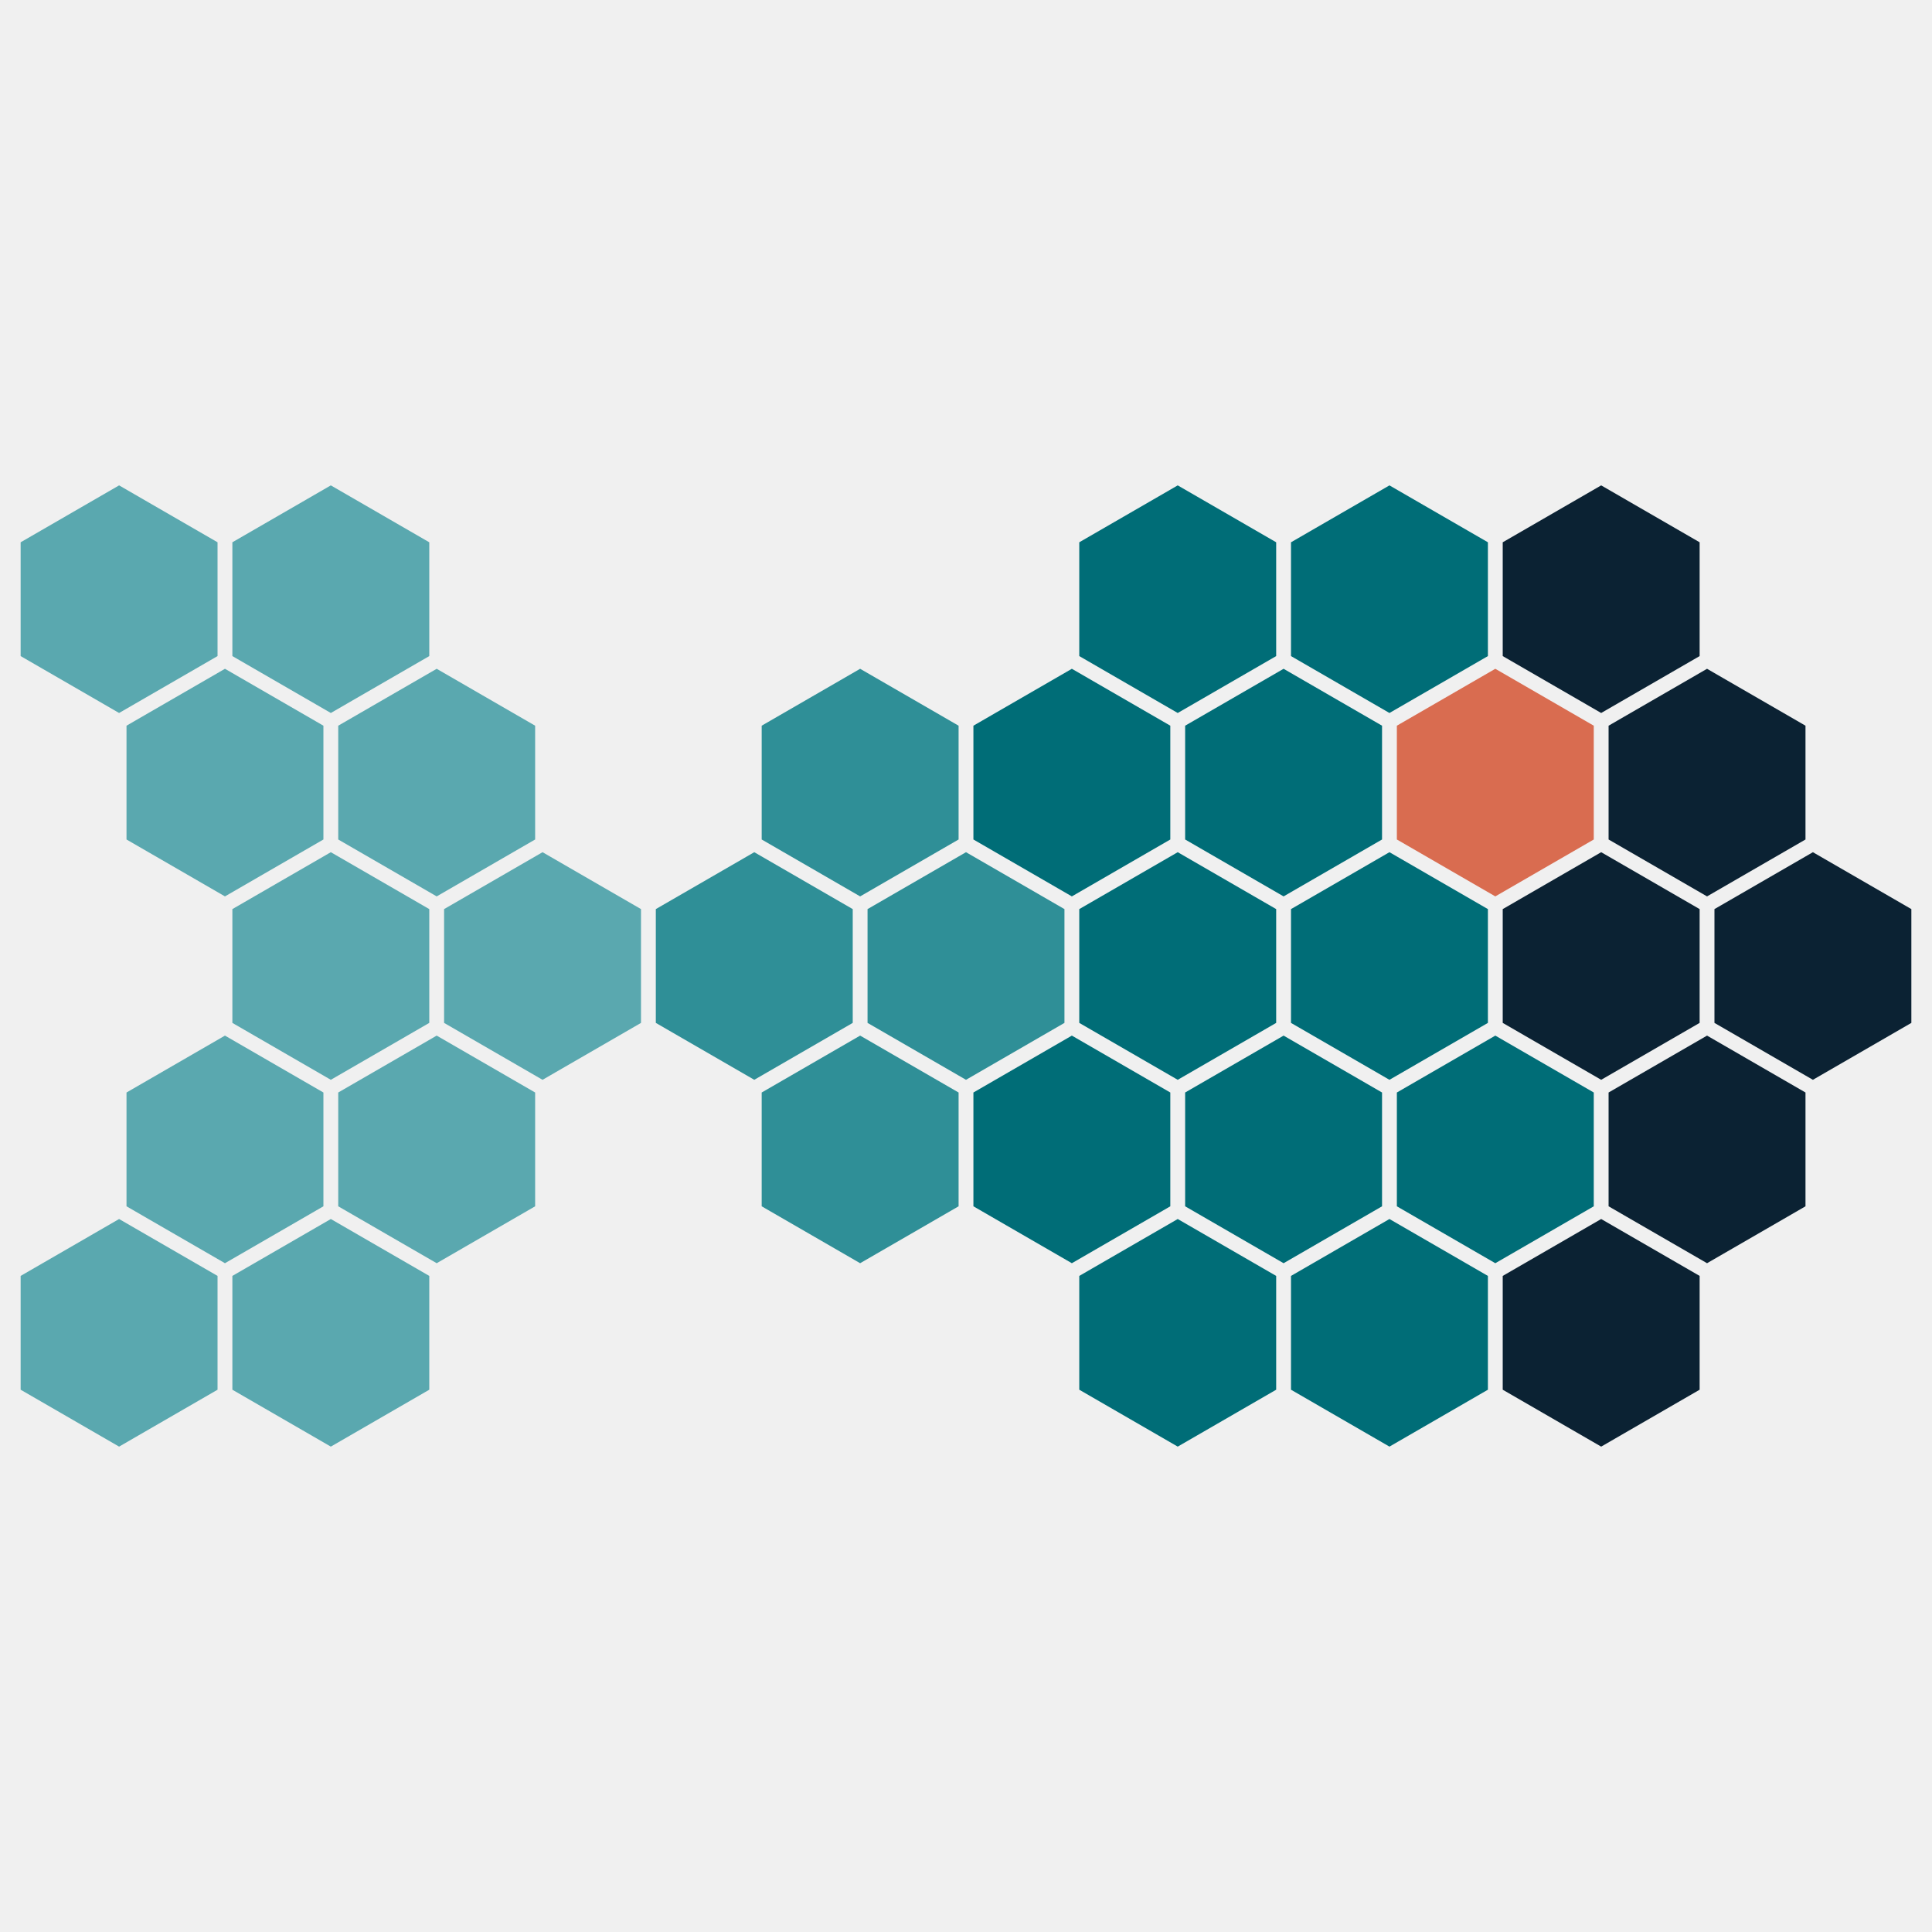
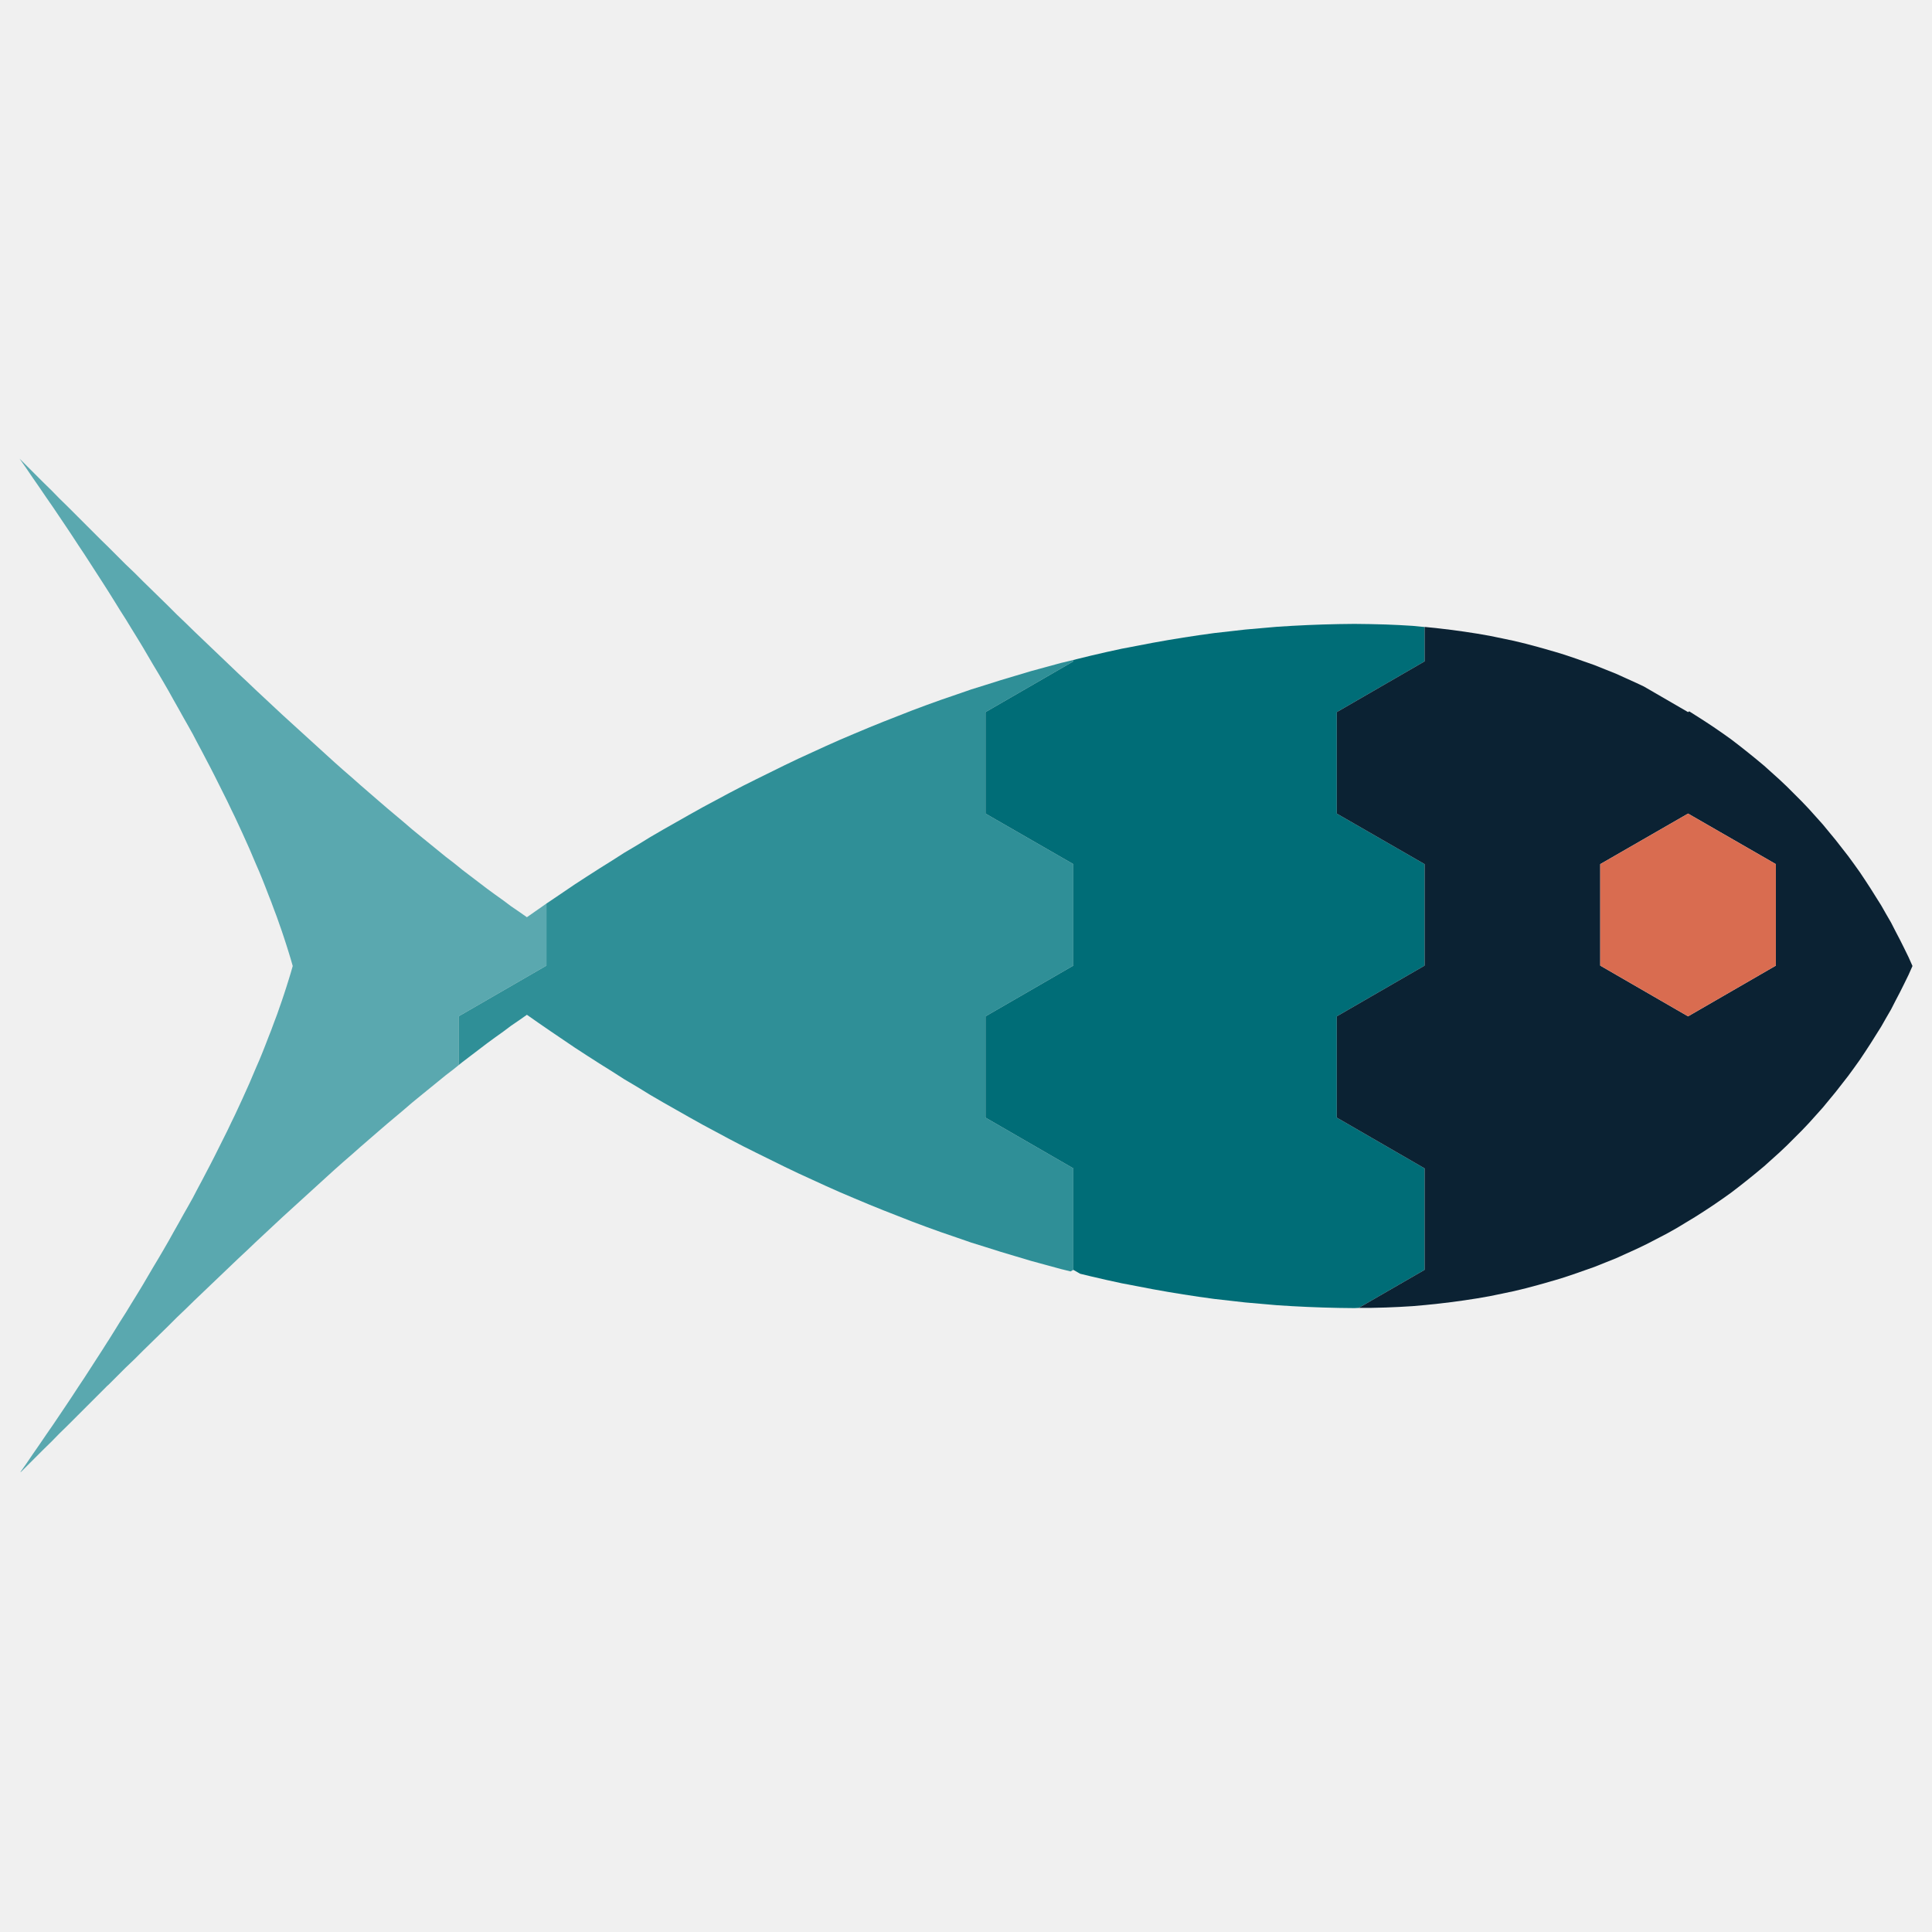
- <svg xmlns="http://www.w3.org/2000/svg" viewBox="-0.5 -4.5 73 73">
-   <style>
-     .c1 { fill: #5aa8af }
-     .c2 { fill: #2f8f97 }
-     .c3 { fill: #006d77 }
-     .c4 { fill: #0b2233 }
-     .eye { fill: #d96c50 }
-     @media (prefers-color-scheme: dark) {
-       .c1 { fill: #5aa8af }
-       .c2 { fill: #7fbfc5 }
-       .c3 { fill: #b5e0e3 }
-       .c4 { fill: #ffffff }
-       .eye { fill: #e69f8d }
-     }
-   </style>
-   <path class="c1" d="M20 27.70l3.72 2.15v4.3l-3.72 2.15-3.72-2.15v-4.3zM16 20.77l3.72 2.15v4.3l-3.72 2.15-3.72-2.15v-4.3zM16 34.63l3.72 2.15v4.3l-3.72 2.15-3.72-2.15v-4.3zM8 20.77l3.72 2.15v4.3l-3.72 2.15-3.72-2.15v-4.3zM8 34.63l3.72 2.15v4.3l-3.72 2.15-3.72-2.15v-4.3zM12 13.84l3.72 2.15v4.3l-3.72 2.15-3.72-2.15v-4.3zM12 41.56l3.72 2.15v4.3l-3.72 2.15-3.72-2.15v-4.3zM4 13.84l3.72 2.15v4.3l-3.72 2.15-3.72-2.15v-4.3zM4 41.56l3.72 2.15v4.3l-3.72 2.15-3.72-2.15v-4.3zM12 27.70l3.72 2.15v4.3l-3.72 2.15-3.72-2.15v-4.3z" />
-   <path class="c2" d="M28 27.70l3.72 2.15v4.3l-3.72 2.15-3.72-2.15v-4.3zM36 27.70l3.72 2.15v4.3l-3.72 2.15-3.72-2.15v-4.3zM32 20.77l3.72 2.15v4.3l-3.72 2.15-3.72-2.15v-4.3zM32 34.63l3.72 2.15v4.3l-3.72 2.15-3.72-2.15v-4.3z" />
-   <path class="c3" d="M44 27.70l3.72 2.15v4.3l-3.72 2.15-3.72-2.15v-4.3zM52 27.70l3.72 2.15v4.3l-3.72 2.15-3.72-2.15v-4.3zM40 20.77l3.72 2.15v4.3l-3.72 2.15-3.72-2.15v-4.3zM48 20.77l3.72 2.15v4.3l-3.72 2.15-3.72-2.15v-4.3zM40 34.63l3.72 2.15v4.3l-3.72 2.15-3.72-2.15v-4.3zM48 34.63l3.72 2.15v4.3l-3.72 2.15-3.72-2.15v-4.3zM56 34.63l3.72 2.15v4.3l-3.72 2.15-3.72-2.15v-4.3zM44 13.84l3.72 2.15v4.3l-3.72 2.15-3.72-2.15v-4.3zM52 13.84l3.72 2.15v4.3l-3.72 2.15-3.72-2.15v-4.3zM44 41.56l3.72 2.15v4.3l-3.72 2.15-3.72-2.15v-4.3zM52 41.56l3.72 2.15v4.3l-3.72 2.15-3.72-2.15v-4.3z" />
-   <path class="c4" d="M60 27.70l3.72 2.15v4.3l-3.72 2.15-3.72-2.15v-4.3zM68 27.70l3.72 2.15v4.3l-3.72 2.15-3.72-2.15v-4.3zM64 20.77l3.72 2.15v4.3l-3.72 2.15-3.72-2.15v-4.3zM64 34.63l3.72 2.15v4.3l-3.72 2.15-3.72-2.15v-4.3zM60 13.84l3.72 2.15v4.3l-3.72 2.15-3.72-2.15v-4.3zM60 41.56l3.72 2.15v4.3l-3.72 2.15-3.72-2.15v-4.3z" />
-   <path class="eye" d="M56 20.77l3.72 2.15v4.3l-3.72 2.15-3.72-2.15v-4.3z" />
+ <svg xmlns="http://www.w3.org/2000/svg" viewBox="1.00 -21.50 99.00 99.00">
+   <style>.c0{fill:#5aa8af} .c1{fill:#2f8f97} .c2{fill:#006d77} .c3{fill:#0b2233} .c4{fill:#d96c50} @media (prefers-color-scheme: dark){.c0{fill:#5aa8af} .c1{fill:#7fbfc5} .c2{fill:#b5e0e3} .c3{fill:#ffffff} .c4{fill:#e69f8d}}</style>
+   <path class="c0" d="M29 27.98 29 24.8 28.6 25.08 28 25.5 27.6 25.22 27.19 24.94 26.79 24.64 26.37 24.34 25.96 24.04 25.54 23.72 25.12 23.4 24.7 23.08 24.28 22.74 23.85 22.41 23.42 22.06 22.99 21.71 22.56 21.36 22.12 21 21.69 20.63 21.25 20.26 20.81 19.89 20.37 19.51 19.93 19.13 19.48 18.74 19.04 18.35 18.59 17.96 18.14 17.56 17.7 17.16 17.25 16.75 16.8 16.34 16.35 15.93 15.9 15.52 15.45 15.11 15 14.69 14.55 14.27 14.1 13.85 13.65 13.42 13.2 13 12.75 12.57 12.3 12.14 11.86 11.72 11.41 11.29 10.96 10.86 10.52 10.43 10.07 10 9.63 9.56 9.19 9.13 8.75 8.7 8.31 8.27 7.88 7.84 7.44 7.42 7.01 6.99 6.58 6.56 6.15 6.14 5.72 5.71 5.3 5.29 4.88 4.87 4.46 4.45 4.04 4.04 3.63 3.62 3.21 3.21 2.81 2.81 2.4 2.4 2 2 2.35 2.5 2.69 3 3.03 3.49 3.37 3.99 3.71 4.48 4.04 4.97 4.37 5.46 4.69 5.94 5.01 6.43 5.33 6.91 5.64 7.39 5.95 7.87 6.26 8.35 6.56 8.82 6.86 9.3 7.15 9.77 7.45 10.24 7.73 10.7 8.02 11.17 8.3 11.63 8.57 12.09 8.84 12.55 9.11 13 9.38 13.46 9.64 13.91 9.89 14.36 10.14 14.8 10.39 15.25 10.64 15.69 10.88 16.12 11.11 16.56 11.34 16.99 11.57 17.43 11.79 17.85 12.01 18.28 12.22 18.7 12.43 19.12 12.64 19.54 12.84 19.96 13.04 20.37 13.23 20.78 13.42 21.19 13.6 21.59 13.78 21.99 13.95 22.39 14.12 22.79 14.29 23.18 14.45 23.57 14.6 23.95 14.75 24.34 14.9 24.72 15.04 25.1 15.18 25.47 15.31 25.84 15.44 26.21 15.56 26.57 15.68 26.94 15.79 27.29 15.9 27.65 16 28 15.9 28.35 15.79 28.71 15.68 29.06 15.56 29.43 15.44 29.79 15.31 30.16 15.22 30.42 15.18 30.53 15.04 30.9 14.9 31.28 14.75 31.66 14.6 32.05 14.45 32.43 14.29 32.82 14.12 33.21 13.95 33.61 13.78 34.01 13.6 34.41 13.42 34.81 13.23 35.22 13.04 35.63 12.84 36.04 12.64 36.46 12.43 36.88 12.22 37.3 12.01 37.72 11.79 38.15 11.57 38.57 11.34 39.01 11.11 39.44 10.88 39.88 10.64 40.31 10.39 40.75 10.14 41.2 9.89 41.64 9.64 42.09 9.38 42.54 9.11 43 8.84 43.45 8.57 43.91 8.3 44.37 8.02 44.83 7.73 45.3 7.45 45.76 7.15 46.23 6.86 46.7 6.56 47.18 6.5 47.27 6.5 49.51 6.58 49.44 7.01 49.01 7.44 48.58 7.88 48.16 8.31 47.73 8.75 47.3 9.19 46.87 9.63 46.44 10.07 46 10.52 45.57 10.96 45.14 11.41 44.71 11.86 44.28 12.3 43.86 12.75 43.43 13.2 43 13.65 42.58 14.1 42.15 14.55 41.73 15 41.31 15.45 40.89 15.9 40.48 16.35 40.07 16.8 39.66 17.25 39.25 17.7 38.84 18.14 38.44 18.59 38.04 19.04 37.65 19.48 37.26 19.93 36.87 20.37 36.49 20.81 36.11 21.25 35.74 21.69 35.37 22.12 35 22.56 34.64 22.99 34.29 23.42 33.94 23.85 33.59 24.28 33.26 24.5 33.08 24.5 30.58ZM20 27.98 24.5 30.58 20 27.98 15.5 30.58 15.5 30.58ZM2.09 53.91 2.4 53.6 2.81 53.19 3.21 52.79 3.63 52.38 4.04 51.96 4.46 51.55 4.88 51.13 5.3 50.71 5.72 50.29 6.15 49.86 6.5 49.51 6.5 47.27 6.26 47.65 5.95 48.13 5.64 48.61 5.33 49.09 5.01 49.57 4.69 50.06 4.37 50.54 4.04 51.03 3.71 51.52 3.37 52.01 3.03 52.51 2.69 53 2.35 53.5 2.04 53.94Z" />
+   <path class="c1" d="M29 27.98 33.5 30.58 38 27.98 42.5 30.58 47 27.98 51.5 30.58 56 27.98 56 22.78 51.5 20.19 51.5 14.99 56 12.39 56 12.32 55.37 12.47 54.6 12.68 53.83 12.89 53.06 13.12 52.29 13.35 51.53 13.59 50.76 13.83 50.01 14.09 49.25 14.35 48.5 14.62 47.75 14.9 47.01 15.19 46.27 15.48 45.53 15.78 44.79 16.09 44.06 16.4 43.34 16.72 42.62 17.05 41.9 17.38 41.19 17.72 40.48 18.07 39.77 18.42 39.07 18.77 38.38 19.13 37.69 19.5 37 19.87 36.32 20.25 35.65 20.63 34.98 21.01 34.31 21.4 33.66 21.8 33 22.19 32.36 22.6 31.72 23 31.08 23.41 30.45 23.82 29.83 24.24 29.21 24.66 29 24.8ZM56 43.57 56 38.37 51.5 35.77 51.5 30.58 47 27.98 42.5 30.58 42.5 30.58 38 27.98 33.5 30.58 33.5 30.58 29 27.98 24.5 30.58 24.5 33.08 24.7 32.92 25.12 32.6 25.54 32.28 25.96 31.96 26.37 31.66 26.79 31.36 27.19 31.06 27.6 30.78 28 30.5 28.6 30.92 29.21 31.34 29.83 31.76 30.45 32.18 31.08 32.59 31.72 33 32.36 33.4 33 33.81 33.66 34.2 34.31 34.6 34.98 34.99 35.65 35.37 36.32 35.75 37 36.13 37.69 36.5 38.38 36.87 39.07 37.23 39.77 37.58 40.48 37.93 41.19 38.28 41.9 38.62 42.62 38.95 43.34 39.28 44.06 39.6 44.79 39.91 45.53 40.22 46.27 40.52 47.01 40.81 47.75 41.1 48.5 41.38 49.25 41.65 50.01 41.91 50.76 42.17 51.53 42.41 52.29 42.65 53.06 42.88 53.83 43.11 54.6 43.32 55.37 43.53 55.86 43.65Z" />
+   <path class="c2" d="M56 12.39 51.5 14.99 51.5 20.19 56 22.78 56 27.98 60.5 30.58 65 27.98 69.5 30.58 74 27.98 74 22.78 69.5 20.19 69.5 14.99 74 12.39 74 10.63 73.38 10.57 72.7 10.53 72 10.5 71.2 10.48 70.4 10.47 69.6 10.48 68.8 10.5 68 10.53 67.2 10.57 66.41 10.62 65.61 10.69 64.81 10.76 64.02 10.85 63.22 10.94 62.43 11.05 61.64 11.17 60.85 11.3 60.06 11.44 59.28 11.59 58.49 11.74 57.71 11.91 56.93 12.09 56.15 12.28 56 12.32ZM56 38.37 56 43.57 56.35 43.77 56.93 43.91 57.71 44.09 58.49 44.26 59.28 44.41 60.06 44.56 60.85 44.7 61.64 44.83 62.43 44.95 63.22 45.06 64.02 45.15 64.81 45.24 65.61 45.31 66.41 45.38 67.2 45.43 68 45.47 68.8 45.5 69.6 45.52 70.4 45.53 70.62 45.52 74 43.57 74 38.37 69.5 35.77 69.5 30.58 65 27.98 60.5 30.58 60.5 30.58 56 27.98 51.5 30.58 51.5 35.77Z" />
+   <path class="c3" d="M74 12.39 69.5 14.99 69.5 20.19 74 22.78 74 27.98 78.5 30.58 83 27.98 83 22.78 87.5 20.19 92 22.78 92 27.98 96.5 30.58 98.24 29.57 98.36 29.34 98.58 28.9 98.8 28.45 99 28 98.8 27.55 98.58 27.1 98.36 26.66 98.13 26.22 97.9 25.77 97.65 25.34 97.4 24.9 97.13 24.47 96.86 24.04 96.58 23.61 96.3 23.19 96 22.77 95.7 22.36 95.38 21.95 95.06 21.54 94.73 21.14 94.4 20.74 94.05 20.35 93.7 19.96 93.33 19.57 92.96 19.2 92.58 18.82 92.2 18.46 91.8 18.1 91.4 17.74 90.98 17.39 90.56 17.05 90.13 16.71 89.7 16.38 89.25 16.06 88.8 15.75 88.33 15.44 87.86 15.14 87.56 14.95 87.5 14.99 87.5 14.99 85.24 13.68 84.86 13.5 84.33 13.26 83.8 13.02 83.25 12.8 82.7 12.58 82.13 12.38 81.56 12.18 80.98 11.99 80.4 11.82 79.8 11.65 79.2 11.49 78.58 11.34 77.96 11.21 77.33 11.08 76.7 10.97 76.05 10.87 75.4 10.78 74.73 10.7 74.06 10.63 74 10.63ZM74 38.37 74 43.57 70.62 45.52 71.2 45.52 72 45.5 72.7 45.47 73.38 45.43 74.06 45.37 74.73 45.3 75.4 45.22 76.05 45.13 76.7 45.03 77.33 44.92 77.96 44.79 78.58 44.66 79.2 44.51 79.8 44.35 80.4 44.18 80.98 44.01 81.56 43.82 82.13 43.62 82.7 43.42 83.25 43.2 83.8 42.98 84.33 42.74 84.86 42.5 85.38 42.25 85.9 41.98 86.4 41.72 86.9 41.44 87.38 41.15 87.86 40.86 88.33 40.56 88.8 40.25 89.25 39.94 89.7 39.62 90.13 39.29 90.56 38.95 90.98 38.61 91.4 38.26 91.8 37.9 92.2 37.54 92.58 37.18 92.96 36.8 93.33 36.43 93.7 36.04 94.05 35.65 94.4 35.26 94.73 34.86 95.06 34.46 95.38 34.05 95.7 33.64 96 33.23 96.3 32.81 96.58 32.39 96.86 31.96 97.13 31.53 97.4 31.1 97.65 30.66 97.9 30.23 98.13 29.78 98.24 29.57 96.5 30.58 96.5 30.58 92 27.98 87.5 30.58 87.5 30.58 83 27.98 78.5 30.58 78.5 30.58 74 27.98 69.5 30.58 69.5 35.77Z" />
+   <path class="c4" d="M92 22.78 87.5 20.19 83 22.78 83 27.98 87.5 30.58 92 27.98Z" />
</svg>
